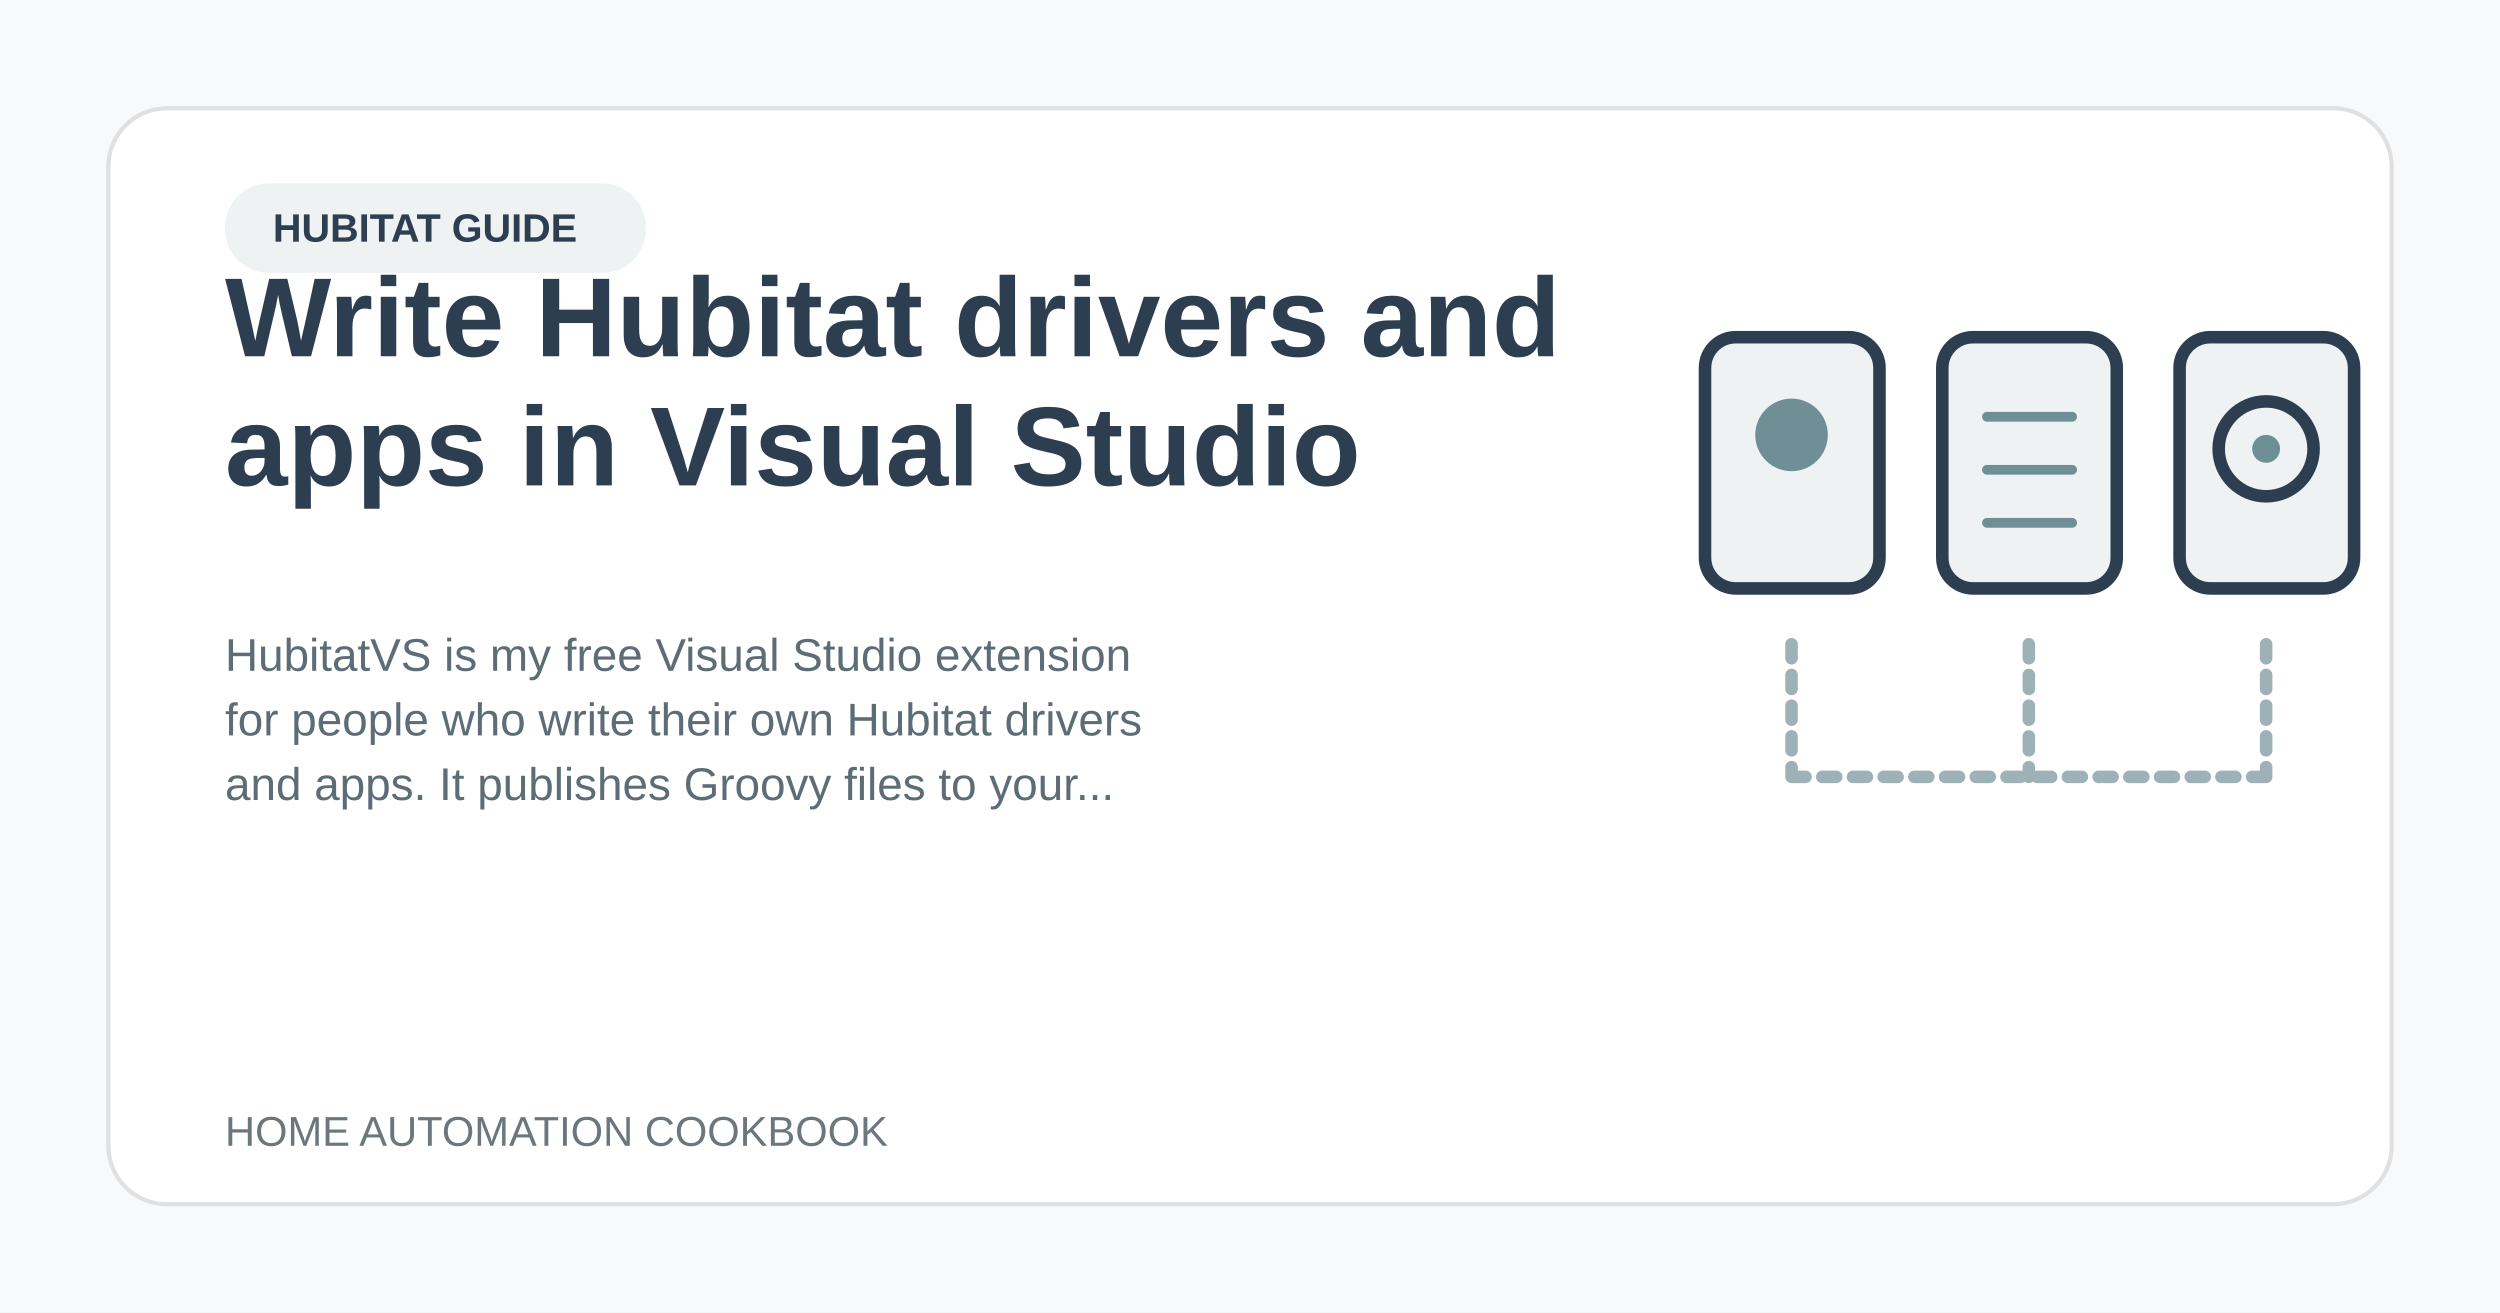
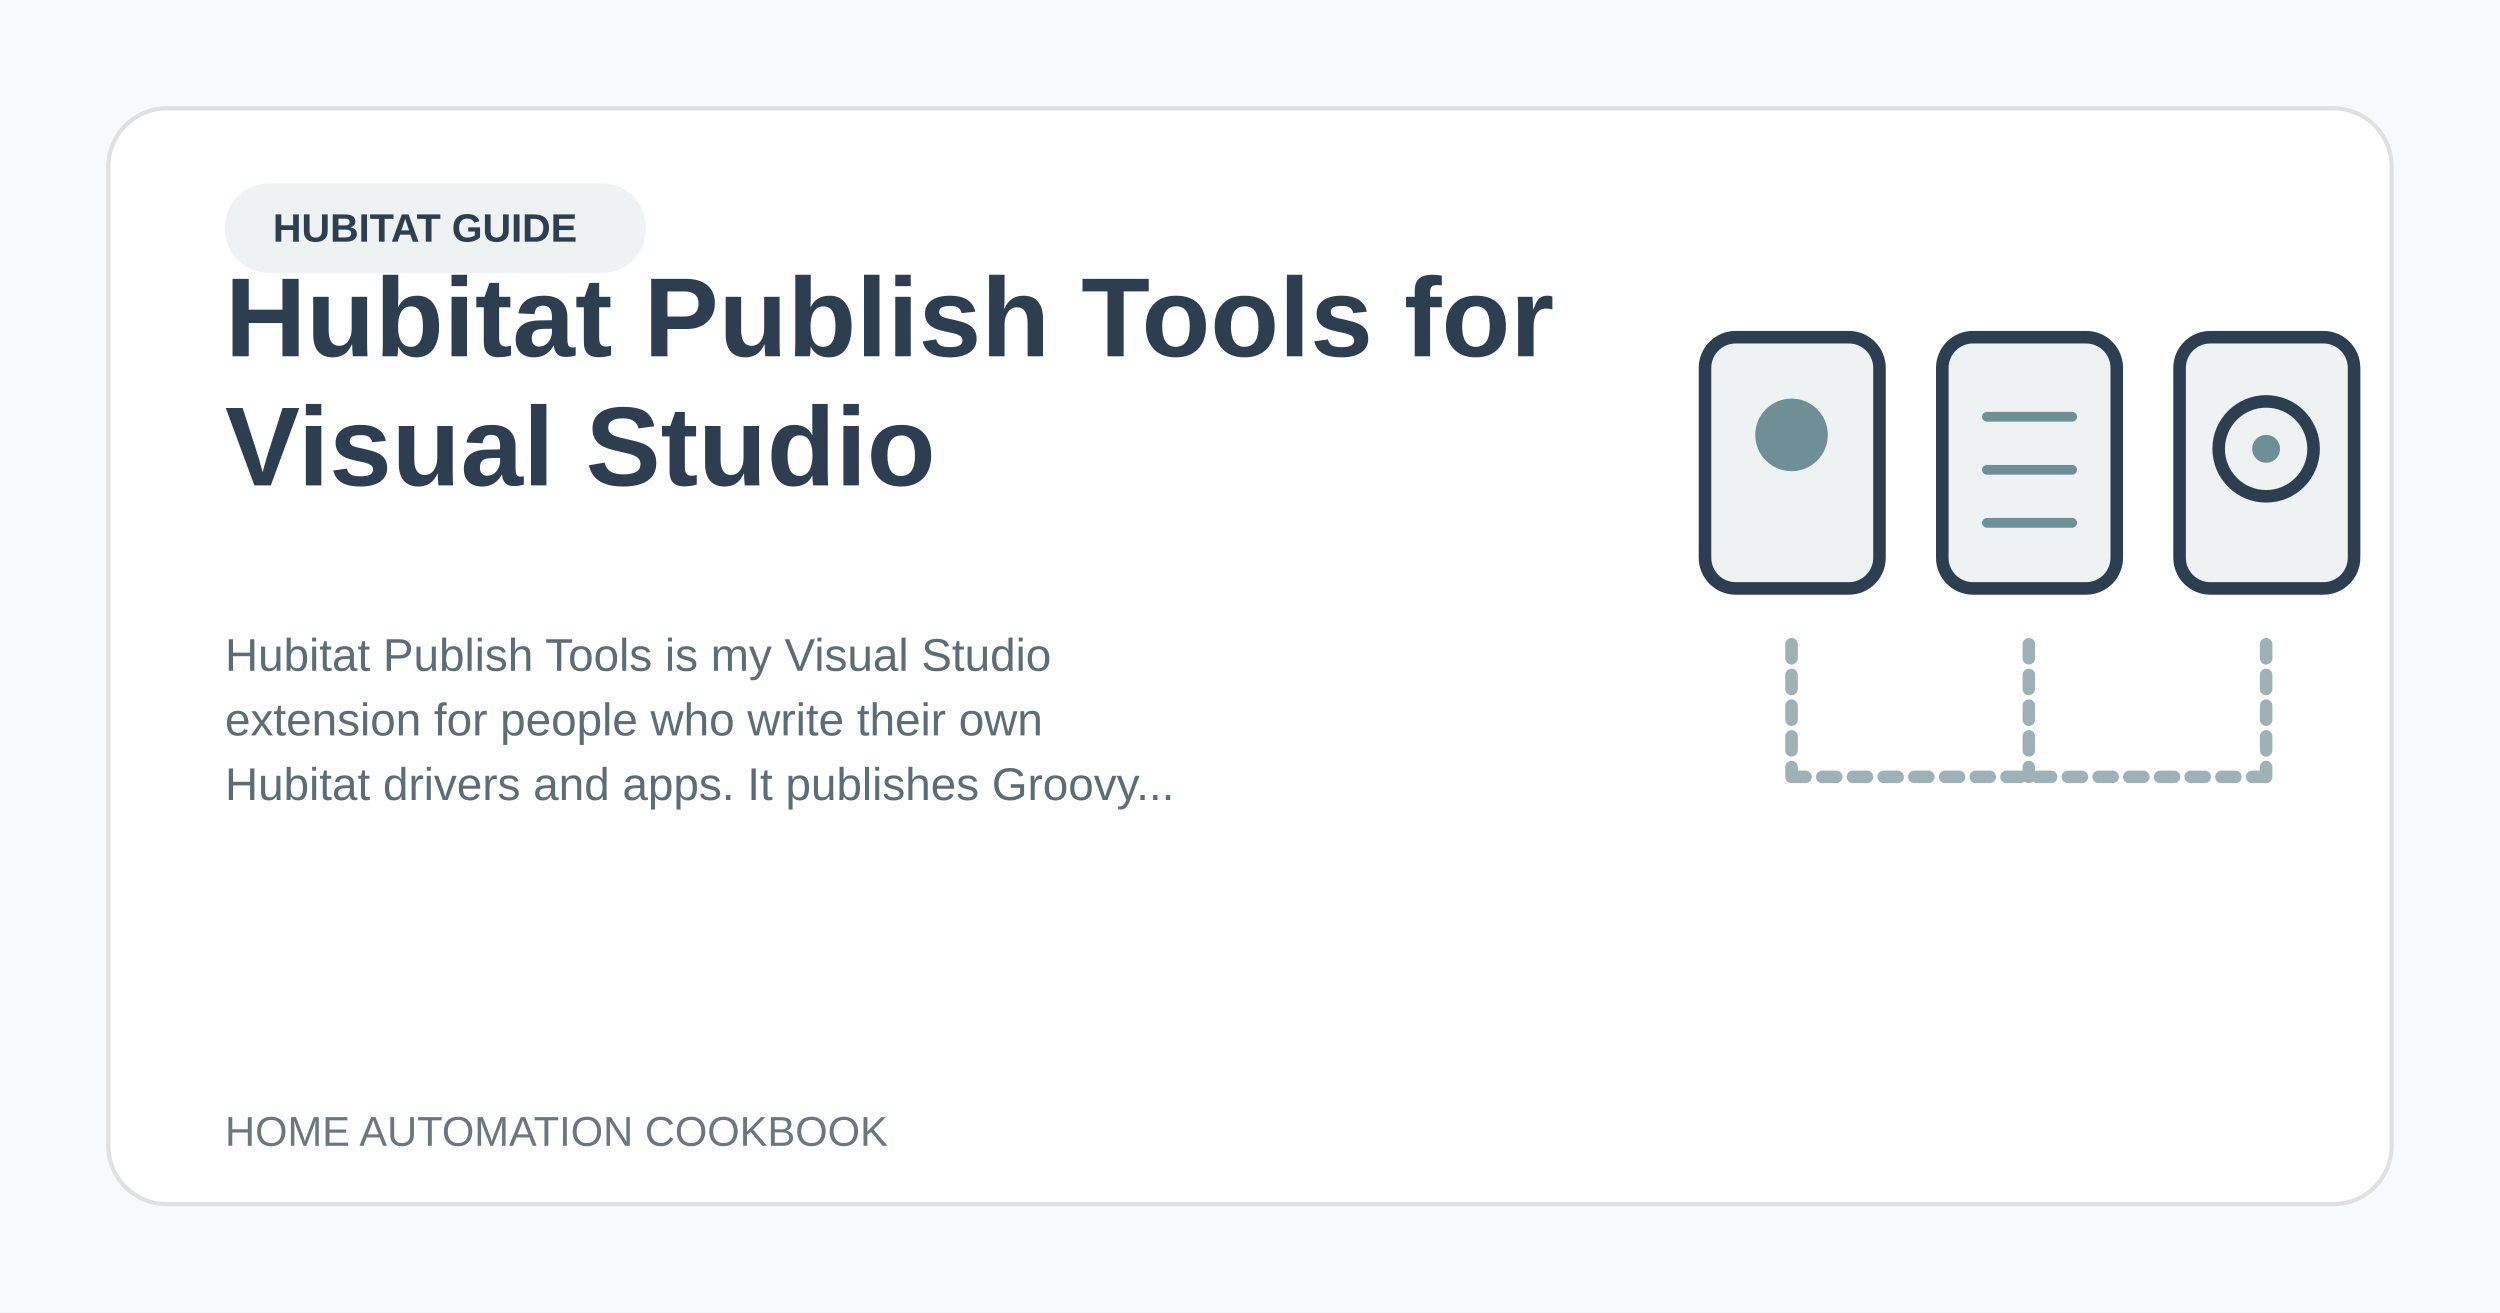
<svg xmlns="http://www.w3.org/2000/svg" width="1200" height="630" viewBox="0 0 1200 630" role="img" aria-labelledby="title desc">
  <style>
  @media (prefers-color-scheme: dark) {
    rect[fill="#f8f9fa"] { fill: #14191c; }
    rect[fill="#ffffff"], path[fill="#ffffff"] { fill: #1d2428; }
    [fill="#eef2f3"] { fill: #293238; }
    text[fill="#2c3e50"], circle[fill="#2c3e50"] { fill: #e7edef; }
    text[fill="#5d6d75"], text[fill="#6b777c"] { fill: #b7c2c6; }
    [stroke="#2c3e50"] { stroke: #d7e0e3; }
    [stroke="#9db1b6"] { stroke: #72858c; }
    [stroke="#e0e0e0"] { stroke: #3d494f; }
  }
</style>
  <rect width="1200" height="630" fill="#f8f9fa" />
  <rect x="52" y="52" width="1096" height="526" rx="28" fill="#ffffff" stroke="#e0e0e0" stroke-width="2" />
  <rect x="108" y="88" width="202" height="43" rx="21" fill="#eef2f3" />
  <text x="131" y="116" fill="#2c3e50" font-family="Segoe UI, Arial, sans-serif" font-size="19" font-weight="600">HUBITAT GUIDE</text>
-   <text x="108" y="171" fill="#2c3e50" font-family="Segoe UI, Arial, sans-serif" font-size="54" font-weight="700">Write Hubitat drivers and</text>
-   <text x="108" y="233" fill="#2c3e50" font-family="Segoe UI, Arial, sans-serif" font-size="54" font-weight="700">apps in Visual Studio</text>
-   <text x="108" y="322" fill="#5d6d75" font-family="Segoe UI, Arial, sans-serif" font-size="22">HubitatVS is my free Visual Studio extension</text>
-   <text x="108" y="353" fill="#5d6d75" font-family="Segoe UI, Arial, sans-serif" font-size="22">for people who write their own Hubitat drivers</text>
-   <text x="108" y="384" fill="#5d6d75" font-family="Segoe UI, Arial, sans-serif" font-size="22">and apps. It publishes Groovy files to your...</text>
+   <text x="108" y="171" fill="#2c3e50" font-family="Segoe UI, Arial, sans-serif" font-size="54" font-weight="700">Hubitat Publish Tools for</text>
+   <text x="108" y="233" fill="#2c3e50" font-family="Segoe UI, Arial, sans-serif" font-size="54" font-weight="700">Visual Studio</text>
+   <text x="108" y="322" fill="#5d6d75" font-family="Segoe UI, Arial, sans-serif" font-size="22">Hubitat Publish Tools is my Visual Studio</text>
+   <text x="108" y="353" fill="#5d6d75" font-family="Segoe UI, Arial, sans-serif" font-size="22">extension for people who write their own</text>
+   <text x="108" y="384" fill="#5d6d75" font-family="Segoe UI, Arial, sans-serif" font-size="22">Hubitat drivers and apps. It publishes Groovy...</text>
  <g transform="translate(805 125) scale(.67)" fill="none" stroke="#2c3e50" stroke-width="9" stroke-linecap="round" stroke-linejoin="round">
    <rect x="20" y="55" width="125" height="180" rx="22" fill="#eef2f3" />
    <circle cx="82" cy="125" r="26" fill="#6f8f96" stroke="none" />
    <rect x="190" y="55" width="125" height="180" rx="22" fill="#eef2f3" />
    <path d="M222 112h61M222 150h61M222 188h61" stroke="#6f8f96" stroke-width="7" />
    <rect x="360" y="55" width="125" height="180" rx="22" fill="#eef2f3" />
    <circle cx="422" cy="135" r="34" />
    <circle cx="422" cy="135" r="10" fill="#6f8f96" stroke="none" />
    <path d="M82 275v95M252 275v95M422 275v95M82 370h340" stroke="#9db1b6" stroke-dasharray="10 12" />
  </g>
  <text x="108" y="550" fill="#6b777c" font-family="Segoe UI, Arial, sans-serif" font-size="20">HOME AUTOMATION COOKBOOK</text>
</svg>
